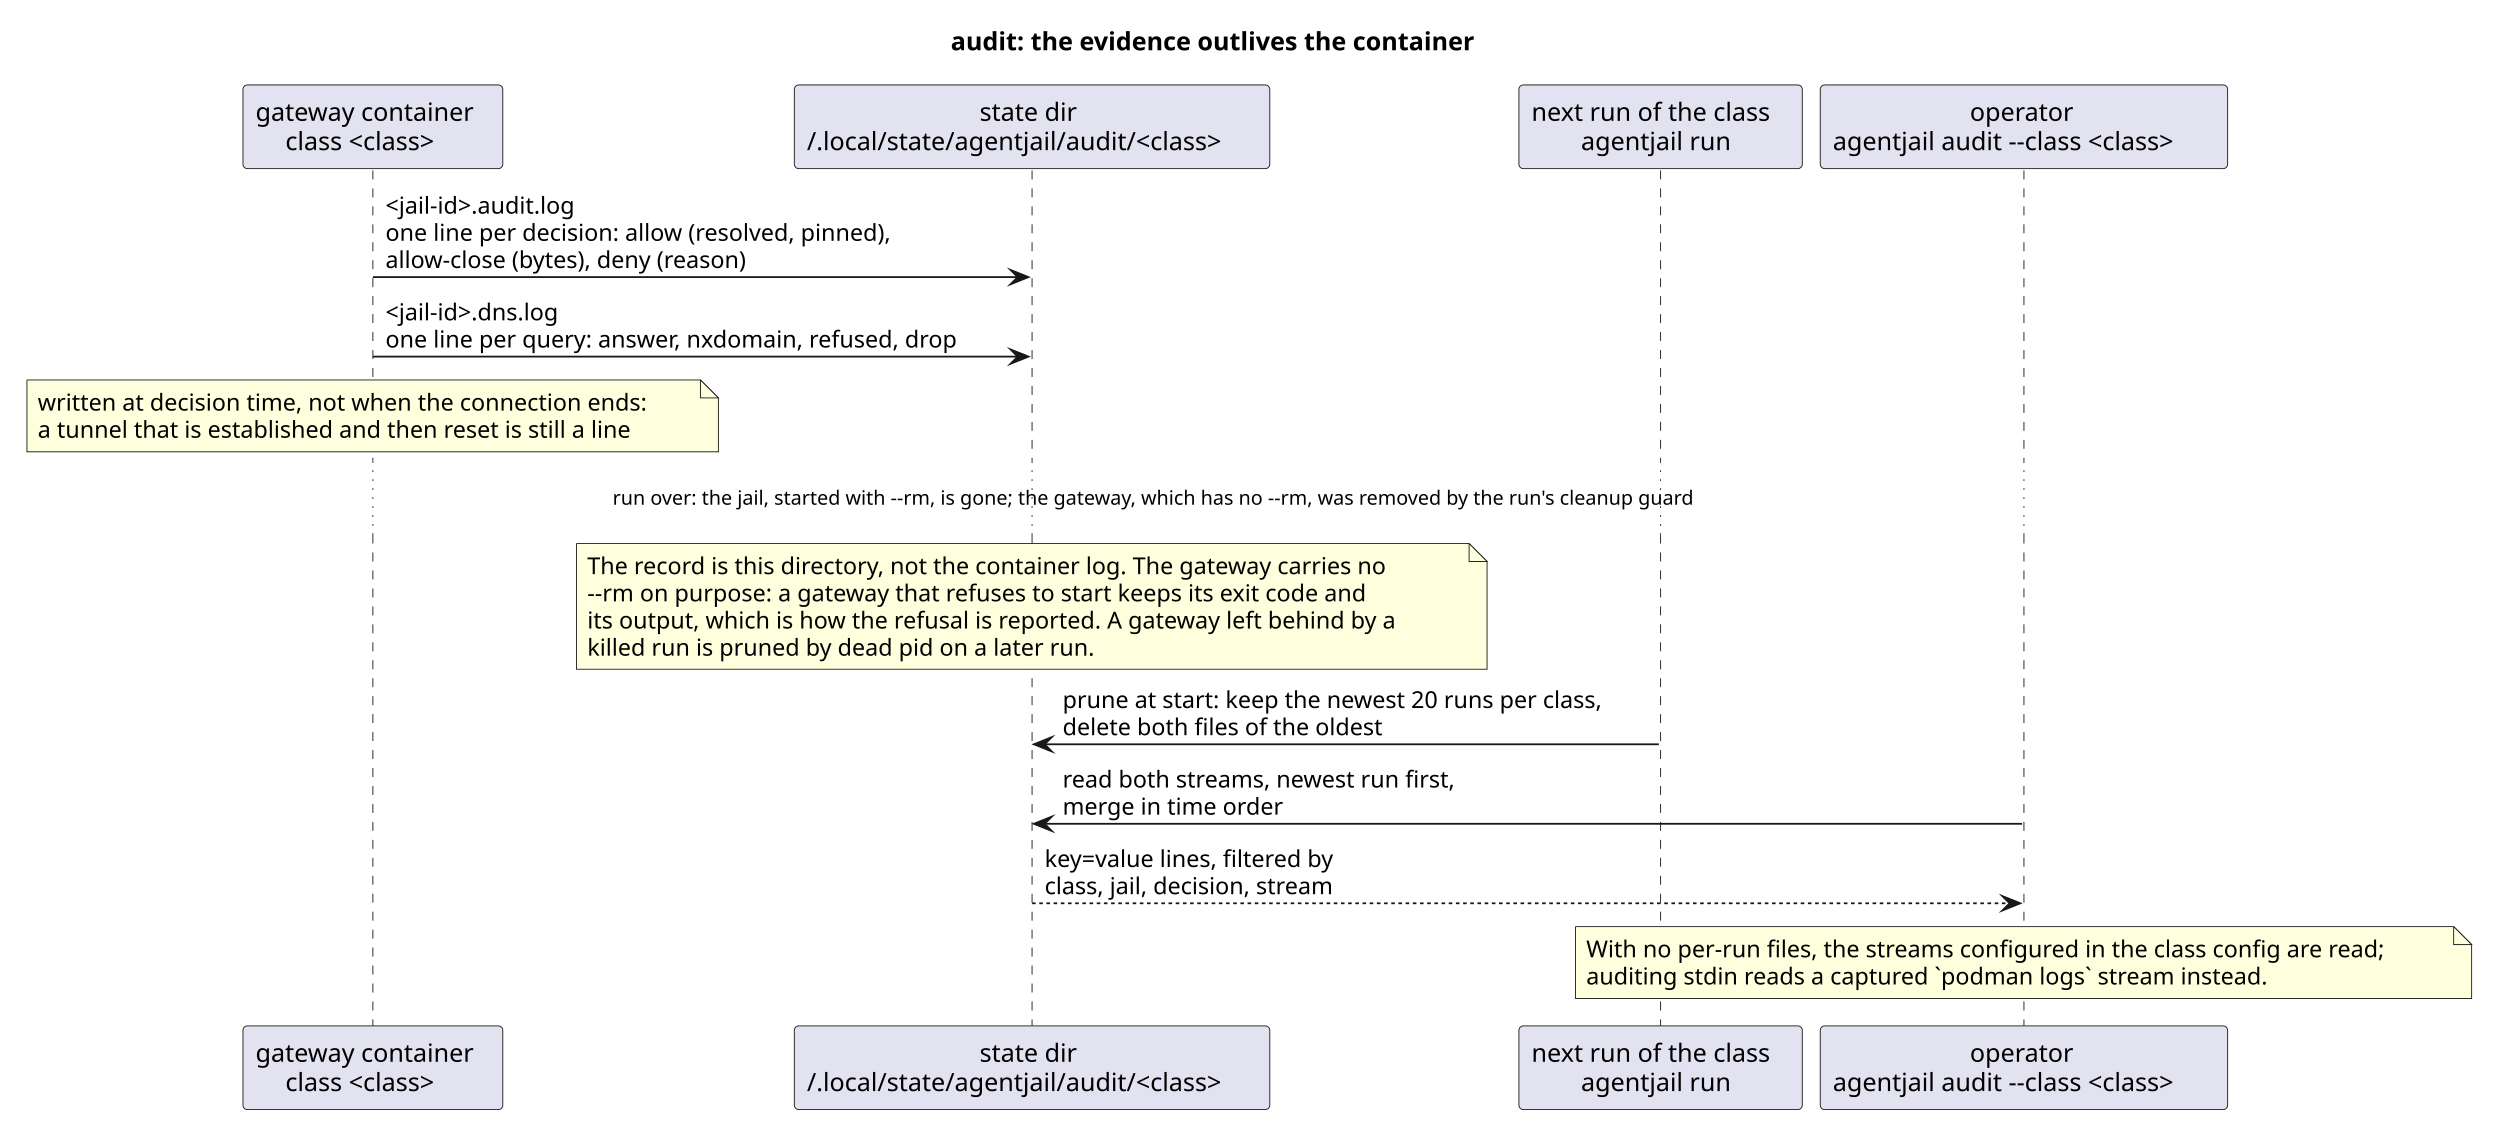
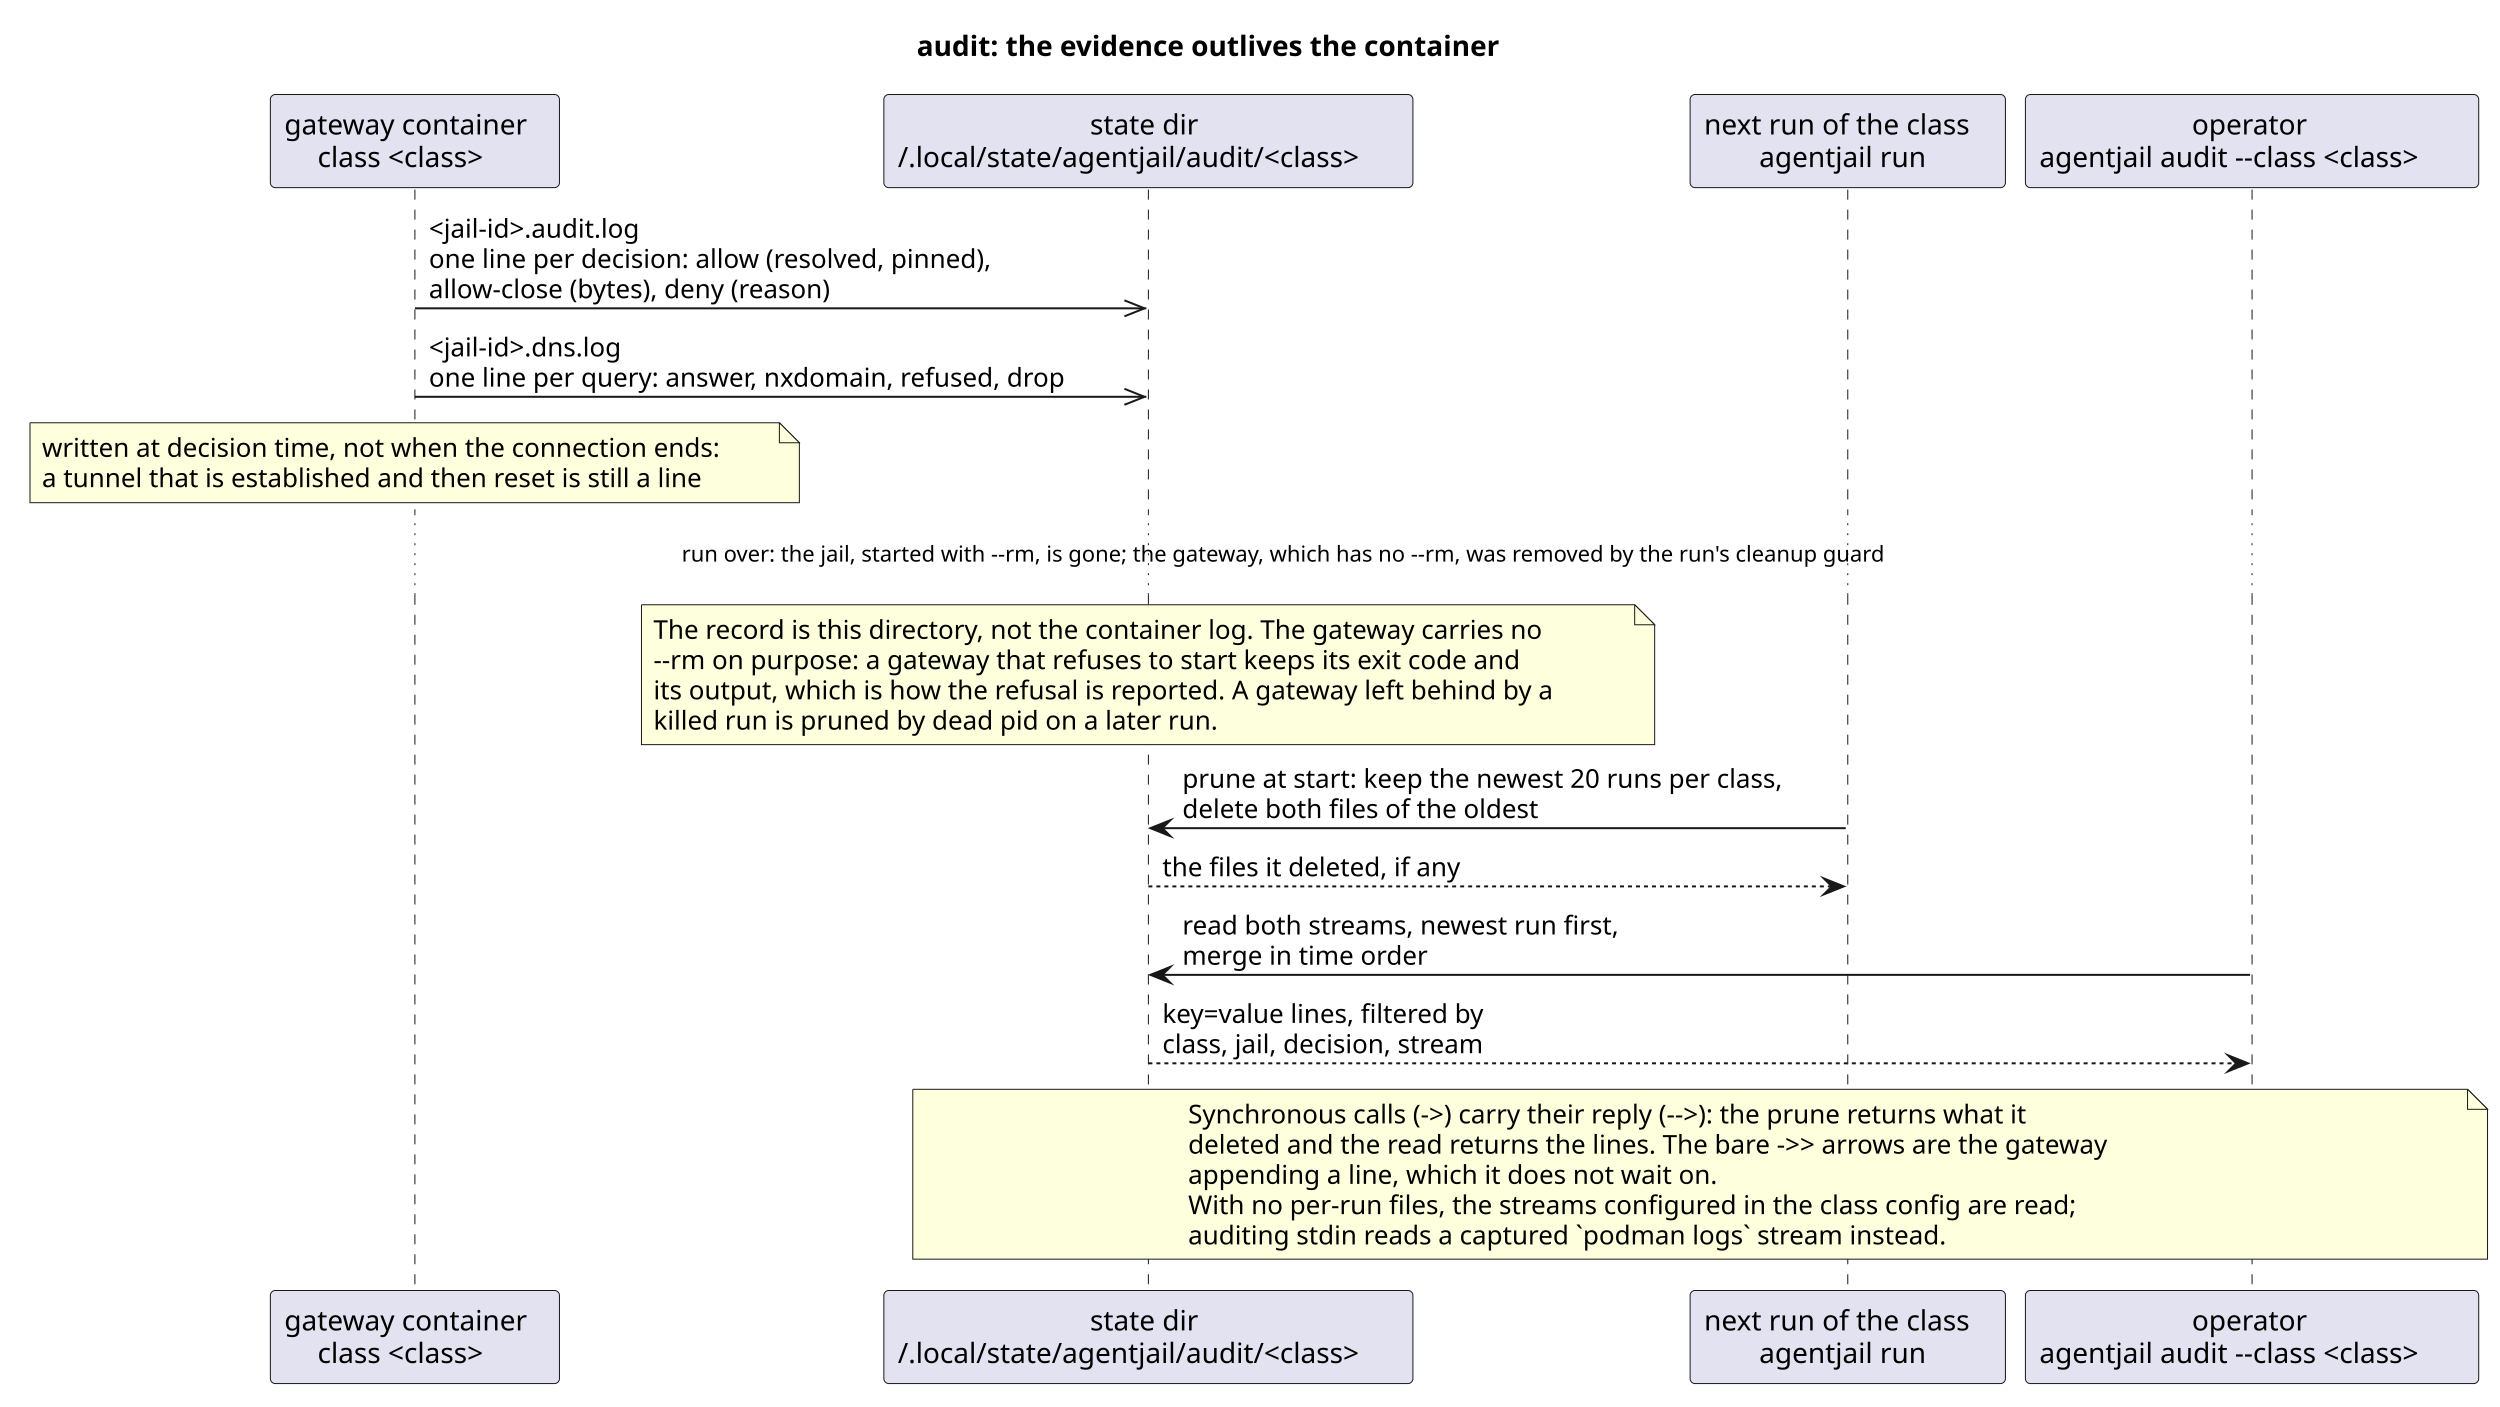
- <svg xmlns="http://www.w3.org/2000/svg" version="1.1" data-diagram-type="SEQUENCE" style="width:1392px;height:629px;background:#FFFFFF;" width="1392px" height="629px" viewBox="0 0 1392 629" zoomAndPan="magnify" preserveAspectRatio="none" contentStyleType="text/css">
+ <svg xmlns="http://www.w3.org/2000/svg" version="1.1" data-diagram-type="SEQUENCE" style="width:1251px;height:704px;background:#FFFFFF;" width="1251px" height="704px" viewBox="0 0 1251 704" zoomAndPan="magnify" preserveAspectRatio="none" contentStyleType="text/css">
  <defs />
  <g font-family="sans-serif" lengthAdjust="spacing">
    <g class="title" data-source-line="7">
-       <text x="529.368" y="27.995" fill="#000" font-size="14" textLength="331.919" font-weight="700">audit: the evidence outlives the container</text>
+       <text x="458.714" y="27.995" fill="#000" font-size="14" textLength="331.919" font-weight="700">audit: the evidence outlives the container</text>
    </g>
    <g class="participant-lifeline" data-qualified-name="G" data-entity-uid="part1" id="part1-lifeline" data-source-line="9">
      <g>
        <rect x="204.117" y="94.891" width="8" height="161.93" fill="#000" fill-opacity="0" />
        <line x1="207.617" y1="94.891" x2="207.617" y2="256.82" style="stroke:#181818;stroke-width:0.5;stroke-dasharray:5,5;" />
      </g>
      <line x1="207.617" y1="256.82" x2="207.617" y2="297.625" style="stroke:#181818;stroke-width:0.5;stroke-dasharray:1,4;" />
      <g>
-         <rect x="204.117" y="297.625" width="8" height="273.594" fill="#000" fill-opacity="0" />
-         <line x1="207.617" y1="297.625" x2="207.617" y2="571.219" style="stroke:#181818;stroke-width:0.5;stroke-dasharray:5,5;" />
+         <rect x="204.117" y="297.625" width="8" height="348.125" fill="#000" fill-opacity="0" />
+         <line x1="207.617" y1="297.625" x2="207.617" y2="645.75" style="stroke:#181818;stroke-width:0.5;stroke-dasharray:5,5;" />
      </g>
    </g>
    <g class="participant-lifeline" data-qualified-name="S" data-entity-uid="part2" id="part2-lifeline" data-source-line="10">
      <g>
        <rect x="571.151" y="94.891" width="8" height="161.93" fill="#000" fill-opacity="0" />
        <line x1="574.651" y1="94.891" x2="574.651" y2="256.82" style="stroke:#181818;stroke-width:0.5;stroke-dasharray:5,5;" />
      </g>
      <line x1="574.651" y1="256.82" x2="574.651" y2="297.625" style="stroke:#181818;stroke-width:0.5;stroke-dasharray:1,4;" />
      <g>
-         <rect x="571.151" y="297.625" width="8" height="273.594" fill="#000" fill-opacity="0" />
-         <line x1="574.651" y1="297.625" x2="574.651" y2="571.219" style="stroke:#181818;stroke-width:0.5;stroke-dasharray:5,5;" />
+         <rect x="571.151" y="297.625" width="8" height="348.125" fill="#000" fill-opacity="0" />
+         <line x1="574.651" y1="297.625" x2="574.651" y2="645.75" style="stroke:#181818;stroke-width:0.5;stroke-dasharray:5,5;" />
      </g>
    </g>
    <g class="participant-lifeline" data-qualified-name="R" data-entity-uid="part3" id="part3-lifeline" data-source-line="11">
      <g>
        <rect x="921.122" y="94.891" width="8" height="161.93" fill="#000" fill-opacity="0" />
        <line x1="924.622" y1="94.891" x2="924.622" y2="256.82" style="stroke:#181818;stroke-width:0.5;stroke-dasharray:5,5;" />
      </g>
      <line x1="924.622" y1="256.82" x2="924.622" y2="297.625" style="stroke:#181818;stroke-width:0.5;stroke-dasharray:1,4;" />
      <g>
-         <rect x="921.122" y="297.625" width="8" height="273.594" fill="#000" fill-opacity="0" />
-         <line x1="924.622" y1="297.625" x2="924.622" y2="571.219" style="stroke:#181818;stroke-width:0.5;stroke-dasharray:5,5;" />
+         <rect x="921.122" y="297.625" width="8" height="348.125" fill="#000" fill-opacity="0" />
+         <line x1="924.622" y1="297.625" x2="924.622" y2="645.75" style="stroke:#181818;stroke-width:0.5;stroke-dasharray:5,5;" />
      </g>
    </g>
    <g class="participant-lifeline" data-qualified-name="A" data-entity-uid="part4" id="part4-lifeline" data-source-line="12">
      <g>
        <rect x="1123.431" y="94.891" width="8" height="161.93" fill="#000" fill-opacity="0" />
        <line x1="1126.931" y1="94.891" x2="1126.931" y2="256.82" style="stroke:#181818;stroke-width:0.5;stroke-dasharray:5,5;" />
      </g>
      <line x1="1126.931" y1="256.82" x2="1126.931" y2="297.625" style="stroke:#181818;stroke-width:0.5;stroke-dasharray:1,4;" />
      <g>
-         <rect x="1123.431" y="297.625" width="8" height="273.594" fill="#000" fill-opacity="0" />
-         <line x1="1126.931" y1="297.625" x2="1126.931" y2="571.219" style="stroke:#181818;stroke-width:0.5;stroke-dasharray:5,5;" />
+         <rect x="1123.431" y="297.625" width="8" height="348.125" fill="#000" fill-opacity="0" />
+         <line x1="1126.931" y1="297.625" x2="1126.931" y2="645.75" style="stroke:#181818;stroke-width:0.5;stroke-dasharray:5,5;" />
      </g>
    </g>
    <g class="participant participant-head" data-qualified-name="G" data-entity-uid="part1" id="part1-head" data-source-line="9">
      <rect x="135.283" y="47.297" width="144.669" height="46.594" fill="#E2E2F0" style="stroke:#181818;stroke-width:0.5;" rx="2.5" ry="2.5" />
      <text x="142.283" y="67.292" fill="#000" font-size="14" textLength="130.669">gateway container</text>
      <text x="158.908" y="83.589" fill="#000" font-size="14" textLength="97.419">class &lt;class&gt;</text>
    </g>
    <g class="participant participant-head" data-qualified-name="S" data-entity-uid="part2" id="part2-head" data-source-line="10">
      <rect x="442.28" y="47.297" width="264.742" height="46.594" fill="#E2E2F0" style="stroke:#181818;stroke-width:0.5;" rx="2.5" ry="2.5" />
      <text x="545.427" y="67.292" fill="#000" font-size="14" textLength="58.447">state dir</text>
      <text x="449.28" y="83.589" fill="#000" font-size="14" textLength="250.742">/.local/state/agentjail/audit/&lt;class&gt;</text>
    </g>
    <g class="participant participant-head" data-qualified-name="R" data-entity-uid="part3" id="part3-head" data-source-line="11">
      <rect x="845.729" y="47.297" width="157.787" height="46.594" fill="#E2E2F0" style="stroke:#181818;stroke-width:0.5;" rx="2.5" ry="2.5" />
      <text x="852.729" y="67.292" fill="#000" font-size="14" textLength="143.787">next run of the class</text>
      <text x="880.302" y="83.589" fill="#000" font-size="14" textLength="88.642">agentjail run</text>
    </g>
    <g class="participant participant-head" data-qualified-name="A" data-entity-uid="part4" id="part4-head" data-source-line="12">
      <rect x="1013.516" y="47.297" width="226.83" height="46.594" fill="#E2E2F0" style="stroke:#181818;stroke-width:0.5;" rx="2.5" ry="2.5" />
      <text x="1096.825" y="67.292" fill="#000" font-size="14" textLength="60.211">operator</text>
      <text x="1020.516" y="83.589" fill="#000" font-size="14" textLength="212.83">agentjail audit --class &lt;class&gt;</text>
    </g>
    <g class="participant participant-tail" data-qualified-name="G" data-entity-uid="part1" id="part1-tail" data-source-line="9">
-       <rect x="135.283" y="571.219" width="144.669" height="46.594" fill="#E2E2F0" style="stroke:#181818;stroke-width:0.5;" rx="2.5" ry="2.5" />
-       <text x="142.283" y="591.214" fill="#000" font-size="14" textLength="130.669">gateway container</text>
-       <text x="158.908" y="607.511" fill="#000" font-size="14" textLength="97.419">class &lt;class&gt;</text>
+       <rect x="135.283" y="645.75" width="144.669" height="46.594" fill="#E2E2F0" style="stroke:#181818;stroke-width:0.5;" rx="2.5" ry="2.5" />
+       <text x="142.283" y="665.745" fill="#000" font-size="14" textLength="130.669">gateway container</text>
+       <text x="158.908" y="682.042" fill="#000" font-size="14" textLength="97.419">class &lt;class&gt;</text>
    </g>
    <g class="participant participant-tail" data-qualified-name="S" data-entity-uid="part2" id="part2-tail" data-source-line="10">
-       <rect x="442.28" y="571.219" width="264.742" height="46.594" fill="#E2E2F0" style="stroke:#181818;stroke-width:0.5;" rx="2.5" ry="2.5" />
-       <text x="545.427" y="591.214" fill="#000" font-size="14" textLength="58.447">state dir</text>
-       <text x="449.28" y="607.511" fill="#000" font-size="14" textLength="250.742">/.local/state/agentjail/audit/&lt;class&gt;</text>
+       <rect x="442.28" y="645.75" width="264.742" height="46.594" fill="#E2E2F0" style="stroke:#181818;stroke-width:0.5;" rx="2.5" ry="2.5" />
+       <text x="545.427" y="665.745" fill="#000" font-size="14" textLength="58.447">state dir</text>
+       <text x="449.28" y="682.042" fill="#000" font-size="14" textLength="250.742">/.local/state/agentjail/audit/&lt;class&gt;</text>
    </g>
    <g class="participant participant-tail" data-qualified-name="R" data-entity-uid="part3" id="part3-tail" data-source-line="11">
-       <rect x="845.729" y="571.219" width="157.787" height="46.594" fill="#E2E2F0" style="stroke:#181818;stroke-width:0.5;" rx="2.5" ry="2.5" />
-       <text x="852.729" y="591.214" fill="#000" font-size="14" textLength="143.787">next run of the class</text>
-       <text x="880.302" y="607.511" fill="#000" font-size="14" textLength="88.642">agentjail run</text>
+       <rect x="845.729" y="645.75" width="157.787" height="46.594" fill="#E2E2F0" style="stroke:#181818;stroke-width:0.5;" rx="2.5" ry="2.5" />
+       <text x="852.729" y="665.745" fill="#000" font-size="14" textLength="143.787">next run of the class</text>
+       <text x="880.302" y="682.042" fill="#000" font-size="14" textLength="88.642">agentjail run</text>
    </g>
    <g class="participant participant-tail" data-qualified-name="A" data-entity-uid="part4" id="part4-tail" data-source-line="12">
-       <rect x="1013.516" y="571.219" width="226.83" height="46.594" fill="#E2E2F0" style="stroke:#181818;stroke-width:0.5;" rx="2.5" ry="2.5" />
-       <text x="1096.825" y="591.214" fill="#000" font-size="14" textLength="60.211">operator</text>
-       <text x="1020.516" y="607.511" fill="#000" font-size="14" textLength="212.83">agentjail audit --class &lt;class&gt;</text>
+       <rect x="1013.516" y="645.75" width="226.83" height="46.594" fill="#E2E2F0" style="stroke:#181818;stroke-width:0.5;" rx="2.5" ry="2.5" />
+       <text x="1096.825" y="665.745" fill="#000" font-size="14" textLength="60.211">operator</text>
+       <text x="1020.516" y="682.042" fill="#000" font-size="14" textLength="212.83">agentjail audit --class &lt;class&gt;</text>
    </g>
    <g class="message" data-entity-1="part1" data-entity-2="part2" id="msg1" data-source-line="14">
-       <polygon points="562.651,150.289,572.651,154.289,562.651,158.289,566.651,154.289" fill="#181818" style="stroke:#181818;stroke-width:1;stroke-linejoin:miter;stroke-miterlimit:10;" />
-       <line x1="207.617" y1="154.289" x2="568.651" y2="154.289" style="stroke:#181818;stroke-width:1;" />
+       <line x1="572.651" y1="154.289" x2="562.651" y2="150.289" style="stroke:#181818;stroke-width:1;" />
+       <line x1="572.651" y1="154.289" x2="562.651" y2="158.289" style="stroke:#181818;stroke-width:1;" />
+       <line x1="207.617" y1="154.289" x2="573.651" y2="154.289" style="stroke:#181818;stroke-width:1;" />
      <text x="214.617" y="118.958" fill="#000" font-size="13" textLength="118.39">&lt;jail-id&gt;.audit.log</text>
      <text x="214.617" y="134.09" fill="#000" font-size="13" textLength="304.408">one line per decision: allow (resolved, pinned),</text>
      <text x="214.617" y="149.223" fill="#000" font-size="13" textLength="221.038">allow-close (bytes), deny (reason)</text>
    </g>
    <g class="message" data-entity-1="part1" data-entity-2="part2" id="msg2" data-source-line="15">
-       <polygon points="562.651,194.555,572.651,198.555,562.651,202.555,566.651,198.555" fill="#181818" style="stroke:#181818;stroke-width:1;stroke-linejoin:miter;stroke-miterlimit:10;" />
-       <line x1="207.617" y1="198.555" x2="568.651" y2="198.555" style="stroke:#181818;stroke-width:1;" />
+       <line x1="572.651" y1="198.555" x2="562.651" y2="194.555" style="stroke:#181818;stroke-width:1;" />
+       <line x1="572.651" y1="198.555" x2="562.651" y2="202.555" style="stroke:#181818;stroke-width:1;" />
+       <line x1="207.617" y1="198.555" x2="573.651" y2="198.555" style="stroke:#181818;stroke-width:1;" />
      <text x="214.617" y="178.356" fill="#000" font-size="13" textLength="108.488">&lt;jail-id&gt;.dns.log</text>
      <text x="214.617" y="193.489" fill="#000" font-size="13" textLength="343.034">one line per query: answer, nxdomain, refused, drop</text>
    </g>
    <path d="M15,211.555 L15,251.555 L400,251.555 L400,221.555 L390,211.555 L15,211.555" style="stroke:#181818;stroke-width:0.5;" fill="#FEFFDD" />
    <path d="M390,211.555 L390,221.555 L400,221.555 L390,211.555" style="stroke:#181818;stroke-width:0.5;" fill="#FEFFDD" />
    <text x="21" y="228.622" fill="#000" font-size="13" textLength="364.235">written at decision time, not when the connection ends:</text>
    <text x="21" y="243.754" fill="#000" font-size="13" textLength="357.963">a tunnel that is established and then reset is still a line</text>
    <text x="341.104" y="281.031" fill="#000" font-size="11" textLength="652.341">run over: the jail, started with --rm, is gone; the gateway, which has no --rm, was removed by the run's cleanup guard</text>
    <path d="M320.995,302.625 L320.995,372.625 L827.995,372.625 L827.995,312.625 L817.995,302.625 L320.995,302.625" style="stroke:#181818;stroke-width:0.5;" fill="#FEFFDD" />
    <path d="M817.995,302.625 L817.995,312.625 L827.995,312.625 L817.995,302.625" style="stroke:#181818;stroke-width:0.5;" fill="#FEFFDD" />
    <text x="326.995" y="319.692" fill="#000" font-size="13" textLength="480.822">The record is this directory, not the container log. The gateway carries no</text>
    <text x="326.995" y="334.825" fill="#000" font-size="13" textLength="469.739">--rm on purpose: a gateway that refuses to start keeps its exit code and</text>
    <text x="326.995" y="349.958" fill="#000" font-size="13" textLength="486.313">its output, which is how the refusal is reported. A gateway left behind by a</text>
    <text x="326.995" y="365.09" fill="#000" font-size="13" textLength="303.132">killed run is pruned by dead pid on a later run.</text>
    <g class="message" data-entity-1="part3" data-entity-2="part2" id="msg3" data-source-line="24">
      <polygon points="585.651,410.422,575.651,414.422,585.651,418.422,581.651,414.422" fill="#181818" style="stroke:#181818;stroke-width:1;stroke-linejoin:miter;stroke-miterlimit:10;" />
      <line x1="579.651" y1="414.422" x2="923.622" y2="414.422" style="stroke:#181818;stroke-width:1;" />
      <text x="591.651" y="394.223" fill="#000" font-size="13" textLength="325.971">prune at start: keep the newest 20 runs per class,</text>
      <text x="591.651" y="409.356" fill="#000" font-size="13" textLength="191.28">delete both files of the oldest</text>
    </g>
-     <g class="message" data-entity-1="part4" data-entity-2="part2" id="msg4" data-source-line="25">
-       <polygon points="585.651,454.688,575.651,458.688,585.651,462.688,581.651,458.688" fill="#181818" style="stroke:#181818;stroke-width:1;stroke-linejoin:miter;stroke-miterlimit:10;" />
-       <line x1="579.651" y1="458.688" x2="1125.931" y2="458.688" style="stroke:#181818;stroke-width:1;" />
-       <text x="591.651" y="438.489" fill="#000" font-size="13" textLength="234.609">read both streams, newest run first,</text>
-       <text x="591.651" y="453.622" fill="#000" font-size="13" textLength="130.768">merge in time order</text>
+     <g class="message" data-entity-1="part2" data-entity-2="part3" id="msg4" data-source-line="25">
+       <polygon points="912.622,439.555,922.622,443.555,912.622,447.555,916.622,443.555" fill="#181818" style="stroke:#181818;stroke-width:1;stroke-linejoin:miter;stroke-miterlimit:10;" />
+       <line x1="574.651" y1="443.555" x2="918.622" y2="443.555" style="stroke:#181818;stroke-width:1;stroke-dasharray:2,2;" />
+       <text x="581.651" y="438.489" fill="#000" font-size="13" textLength="162.703">the files it deleted, if any</text>
    </g>
-     <g class="message" data-entity-1="part2" data-entity-2="part4" id="msg5" data-source-line="26">
-       <polygon points="1114.931,498.953,1124.931,502.953,1114.931,506.953,1118.931,502.953" fill="#181818" style="stroke:#181818;stroke-width:1;stroke-linejoin:miter;stroke-miterlimit:10;" />
-       <line x1="574.651" y1="502.953" x2="1120.931" y2="502.953" style="stroke:#181818;stroke-width:1;stroke-dasharray:2,2;" />
-       <text x="581.651" y="482.754" fill="#000" font-size="13" textLength="178.82">key=value lines, filtered by</text>
-       <text x="581.651" y="497.887" fill="#000" font-size="13" textLength="175.297">class, jail, decision, stream</text>
+     <g class="message" data-entity-1="part4" data-entity-2="part2" id="msg5" data-source-line="26">
+       <polygon points="585.651,483.82,575.651,487.82,585.651,491.82,581.651,487.82" fill="#181818" style="stroke:#181818;stroke-width:1;stroke-linejoin:miter;stroke-miterlimit:10;" />
+       <line x1="579.651" y1="487.82" x2="1125.931" y2="487.82" style="stroke:#181818;stroke-width:1;" />
+       <text x="591.651" y="467.622" fill="#000" font-size="13" textLength="234.609">read both streams, newest run first,</text>
+       <text x="591.651" y="482.754" fill="#000" font-size="13" textLength="130.768">merge in time order</text>
    </g>
-     <path d="M877.207,515.953 L877.207,555.953 L1376.207,555.953 L1376.207,525.953 L1366.207,515.953 L877.207,515.953" style="stroke:#181818;stroke-width:0.5;" fill="#FEFFDD" />
-     <path d="M1366.207,515.953 L1366.207,525.953 L1376.207,525.953 L1366.207,515.953" style="stroke:#181818;stroke-width:0.5;" fill="#FEFFDD" />
-     <text x="883.207" y="533.02" fill="#000" font-size="13" textLength="478.448">With no per-run files, the streams configured in the class config are read;</text>
-     <text x="883.207" y="548.153" fill="#000" font-size="13" textLength="411.728">auditing stdin reads a captured `podman logs` stream instead.</text>
+     <g class="message" data-entity-1="part2" data-entity-2="part4" id="msg6" data-source-line="27">
+       <polygon points="1114.931,528.086,1124.931,532.086,1114.931,536.086,1118.931,532.086" fill="#181818" style="stroke:#181818;stroke-width:1;stroke-linejoin:miter;stroke-miterlimit:10;" />
+       <line x1="574.651" y1="532.086" x2="1120.931" y2="532.086" style="stroke:#181818;stroke-width:1;stroke-dasharray:2,2;" />
+       <text x="581.651" y="511.887" fill="#000" font-size="13" textLength="178.82">key=value lines, filtered by</text>
+       <text x="581.651" y="527.02" fill="#000" font-size="13" textLength="175.297">class, jail, decision, stream</text>
+     </g>
+     <path d="M456.758,545.086 L456.758,630.086 L1244.758,630.086 L1244.758,555.086 L1234.758,545.086 L456.758,545.086" style="stroke:#181818;stroke-width:0.5;" fill="#FEFFDD" />
+     <path d="M1234.758,545.086 L1234.758,555.086 L1244.758,555.086 L1234.758,545.086" style="stroke:#181818;stroke-width:0.5;" fill="#FEFFDD" />
+     <text x="594.543" y="562.153" fill="#000" font-size="13" textLength="462.941">Synchronous calls (-&gt;) carry their reply (--&gt;): the prune returns what it</text>
+     <text x="594.543" y="577.286" fill="#000" font-size="13" textLength="503.496">deleted and the read returns the lines. The bare -&gt;&gt; arrows are the gateway</text>
+     <text x="594.543" y="592.418" fill="#000" font-size="13" textLength="284.159">appending a line, which it does not wait on.</text>
+     <text x="594.543" y="607.551" fill="#000" font-size="13" textLength="478.448">With no per-run files, the streams configured in the class config are read;</text>
+     <text x="594.543" y="622.684" fill="#000" font-size="13" textLength="411.728">auditing stdin reads a captured `podman logs` stream instead.</text>
  </g>
</svg>
